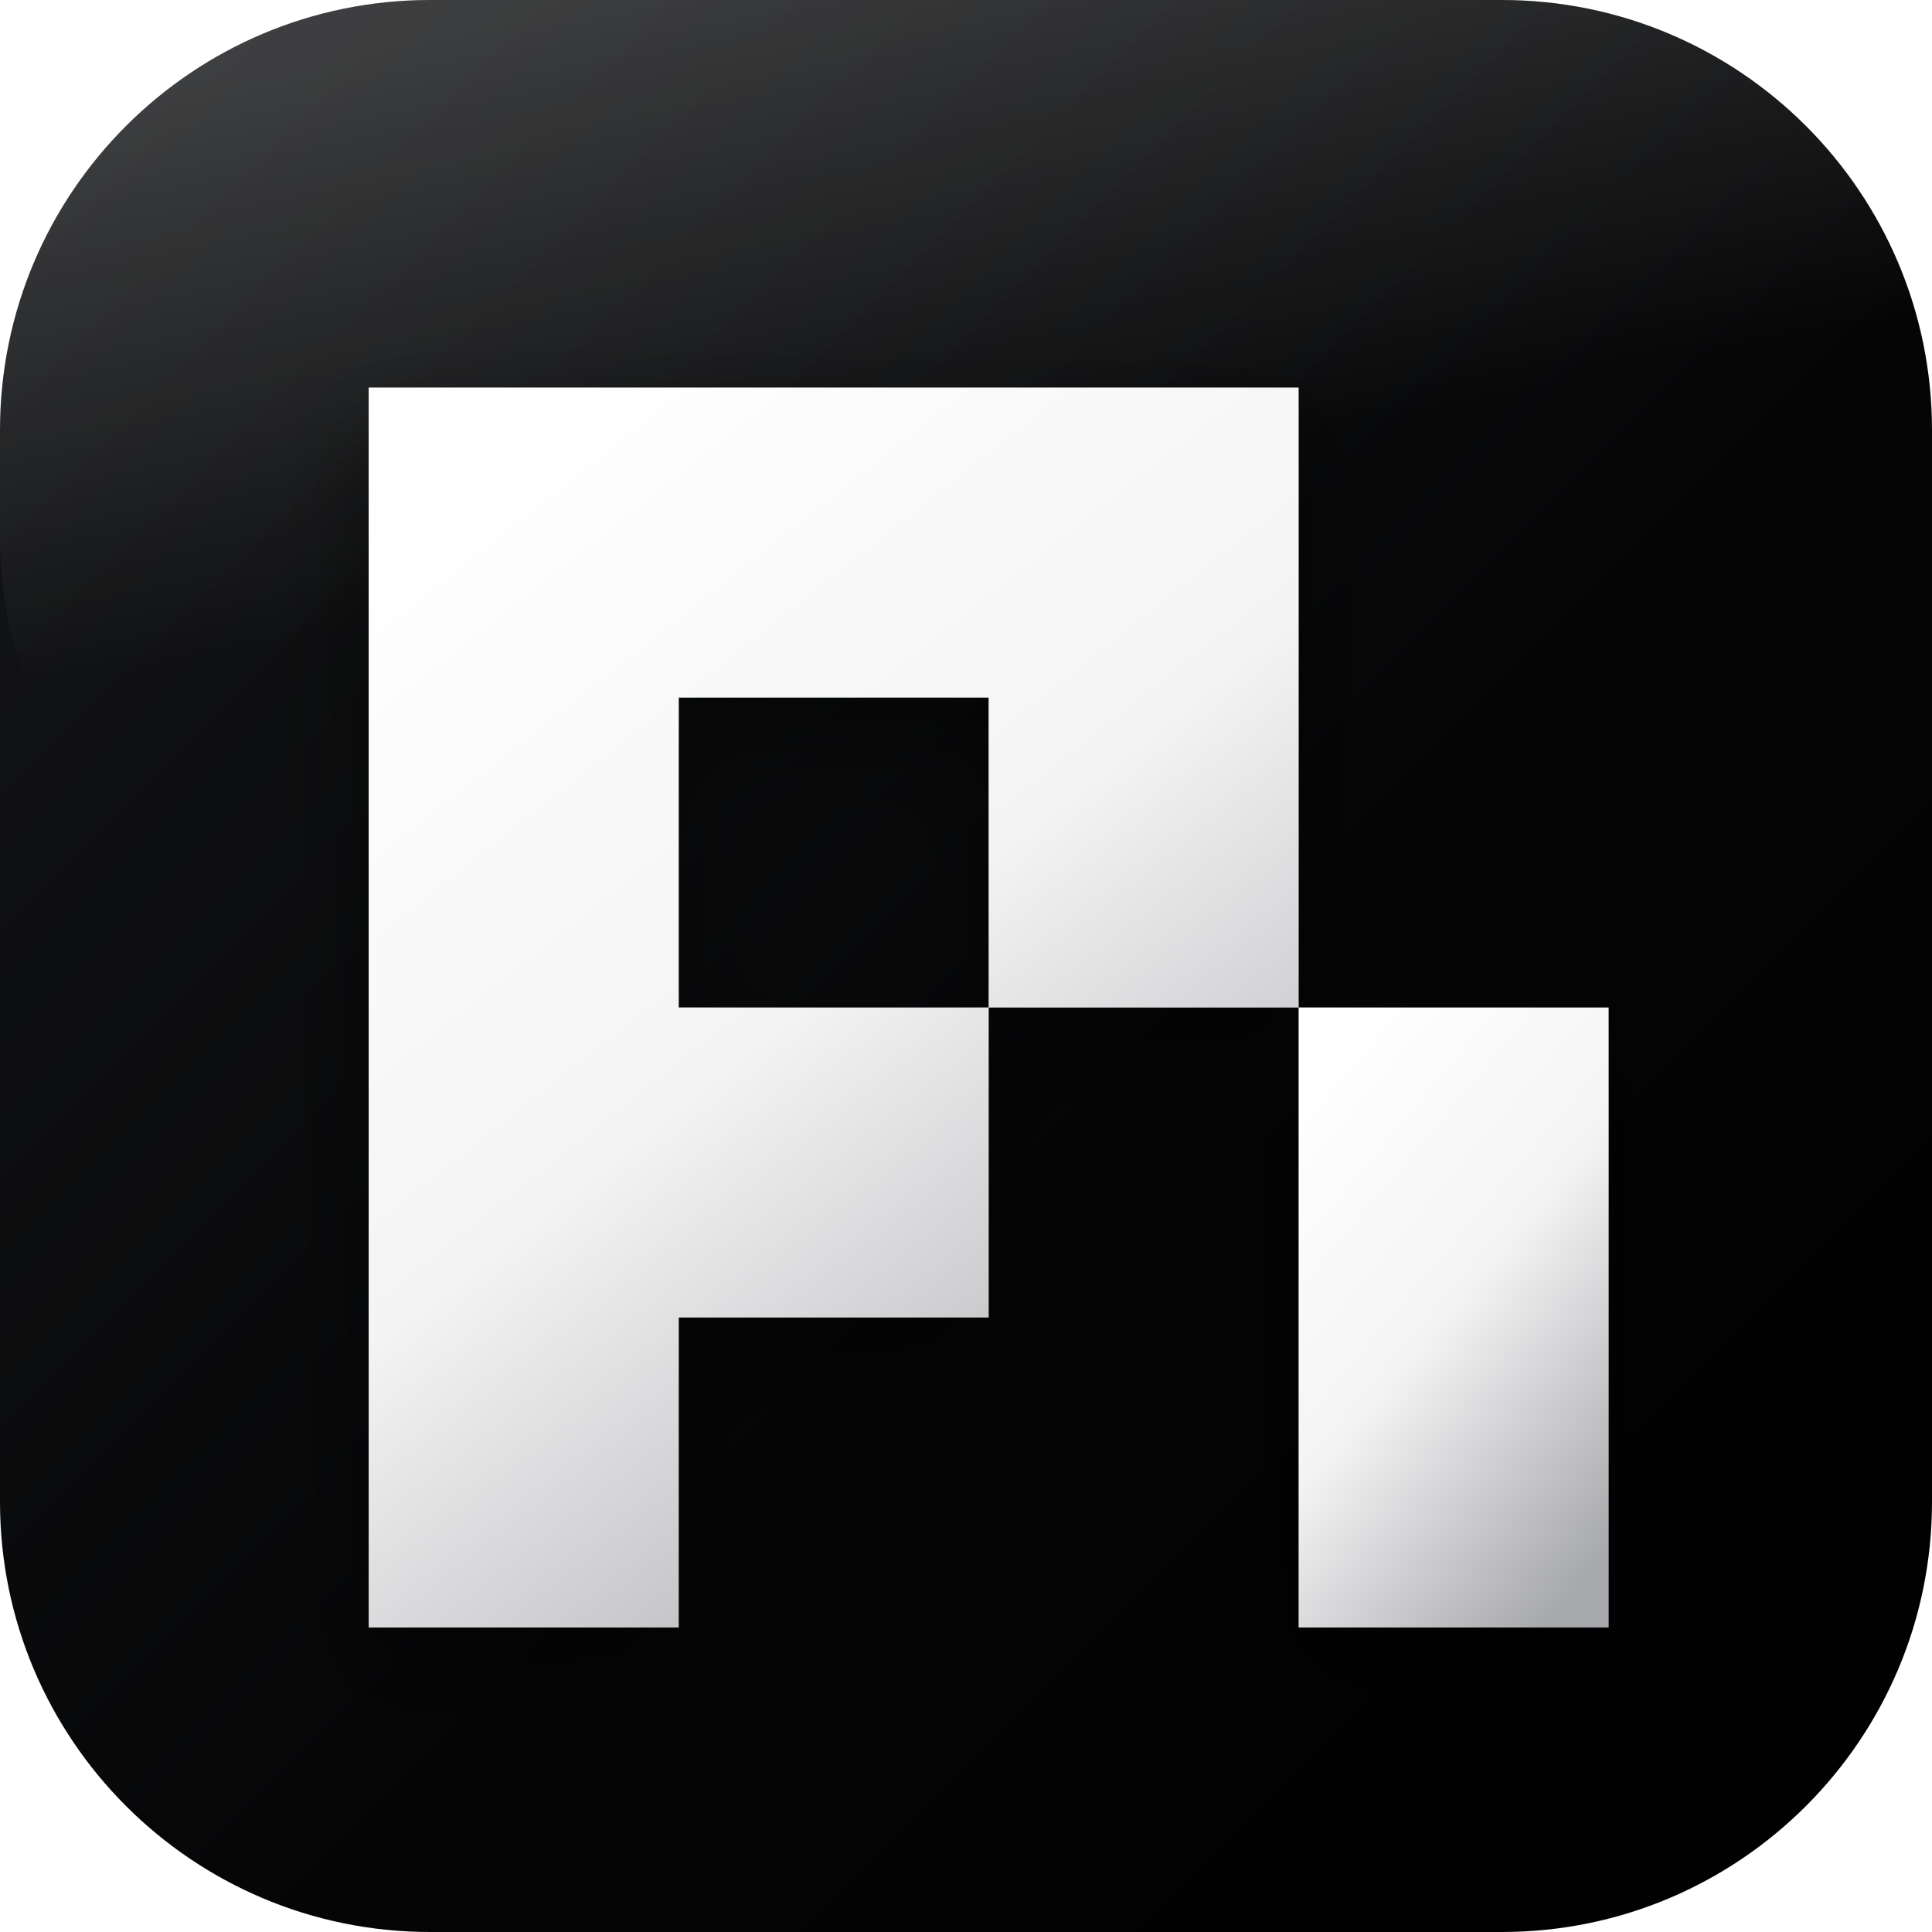
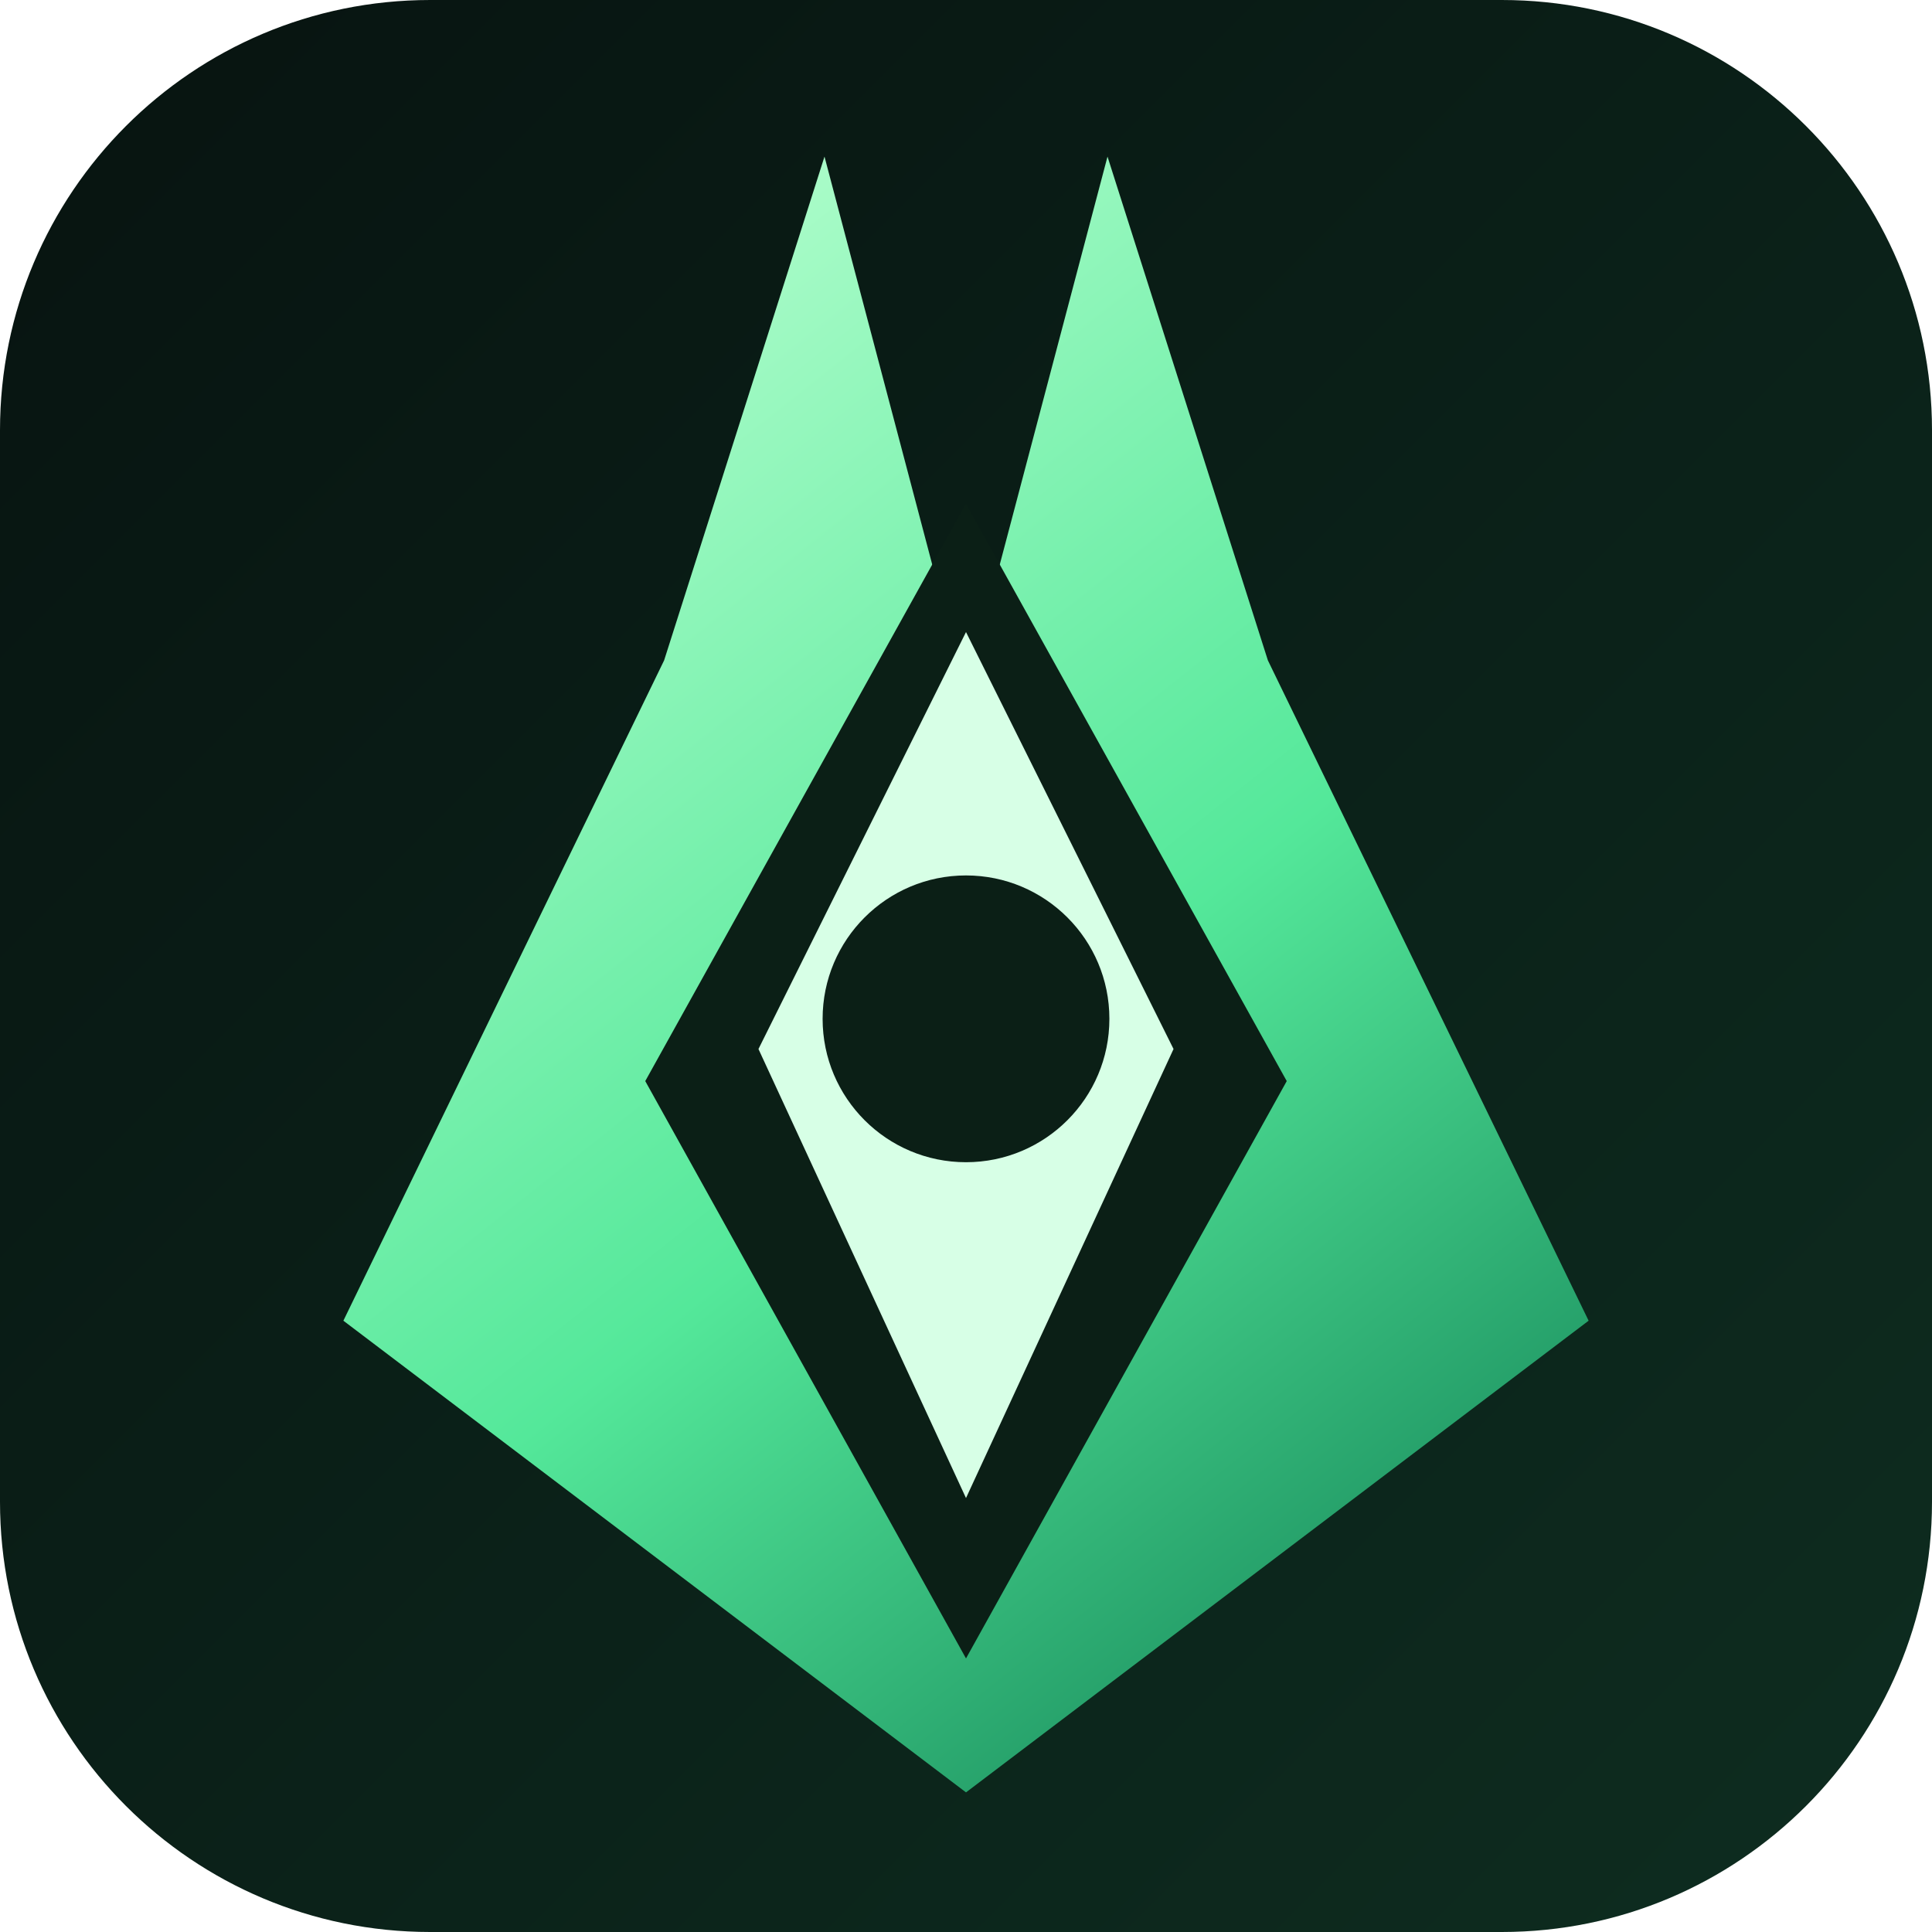
- <svg xmlns="http://www.w3.org/2000/svg" width="1024" height="1024" viewBox="0 0 1024 1024">
+ <svg xmlns="http://www.w3.org/2000/svg" width="1024" height="1024" viewBox="0 0 1024 1024" role="img" aria-label="NeoNisch application icon">
  <defs>
    <linearGradient id="bg" x1="0" y1="0" x2="1" y2="1">
-       <stop stop-color="#161719" />
-       <stop offset="0.58" stop-color="#050506" />
-       <stop offset="1" stop-color="#000000" />
+       <stop stop-color="#071310" />
+       <stop offset="1" stop-color="#0e2d20" />
    </linearGradient>
-     <linearGradient id="logo" x1="0.2" y1="0" x2="0.8" y2="1">
-       <stop stop-color="#ffffff" />
-       <stop offset="0.48" stop-color="#f4f4f5" />
-       <stop offset="1" stop-color="#a7a8ab" />
+     <linearGradient id="mark" x1="0.2" y1="0" x2="0.8" y2="1">
+       <stop stop-color="#b8ffd0" />
+       <stop offset="0.55" stop-color="#54e89a" />
+       <stop offset="1" stop-color="#16885a" />
    </linearGradient>
-     <linearGradient id="shine" x1="0.3" y1="0" x2="0.7" y2="1">
-       <stop stop-color="#ffffff" stop-opacity="0.18" offset="0" />
-       <stop stop-color="#ffffff" stop-opacity="0" offset="0.52" />
-     </linearGradient>
-     <filter id="logo-shadow" x="-25%" y="-25%" width="150%" height="150%">
-       <feDropShadow dx="0" dy="18" stdDeviation="18" flood-color="#000000" flood-opacity="0.48" />
-     </filter>
  </defs>
  <rect width="1024" height="1024" rx="228" fill="url(#bg)" />
-   <rect width="1024" height="512" rx="228" fill="url(#shine)" />
-   <g transform="translate(160, 170) scale(1.4)" filter="url(#logo-shadow)">
-     <svg viewBox="140 140 520 520" width="520" height="520">
-       <path fill="url(#logo)" fill-rule="evenodd" d="         M165.29 165.29         H517.36         V400         H400         V517.36         H282.65         V634.72         H165.29         Z         M282.65 282.65         V400         H400         V282.65         Z       " />
-       <path fill="url(#logo)" d="M517.36 400 H634.72 V634.72 H517.36 Z" />
-     </svg>
-   </g>
+   <path d="M182 700 L352 350 L437 83 L512 367 L587 83 L672 350 L842 700 L512 950 Z" fill="url(#mark)" />
+   <path d="M512 267 L682 573 L512 879 L342 573 Z" fill="#0b1f16" />
+   <path d="M512 335 L622 556 L512 794 L402 556 Z" fill="#d7ffe6" />
+   <circle cx="512" cy="540" r="76" fill="#0b1f16" />
</svg>
